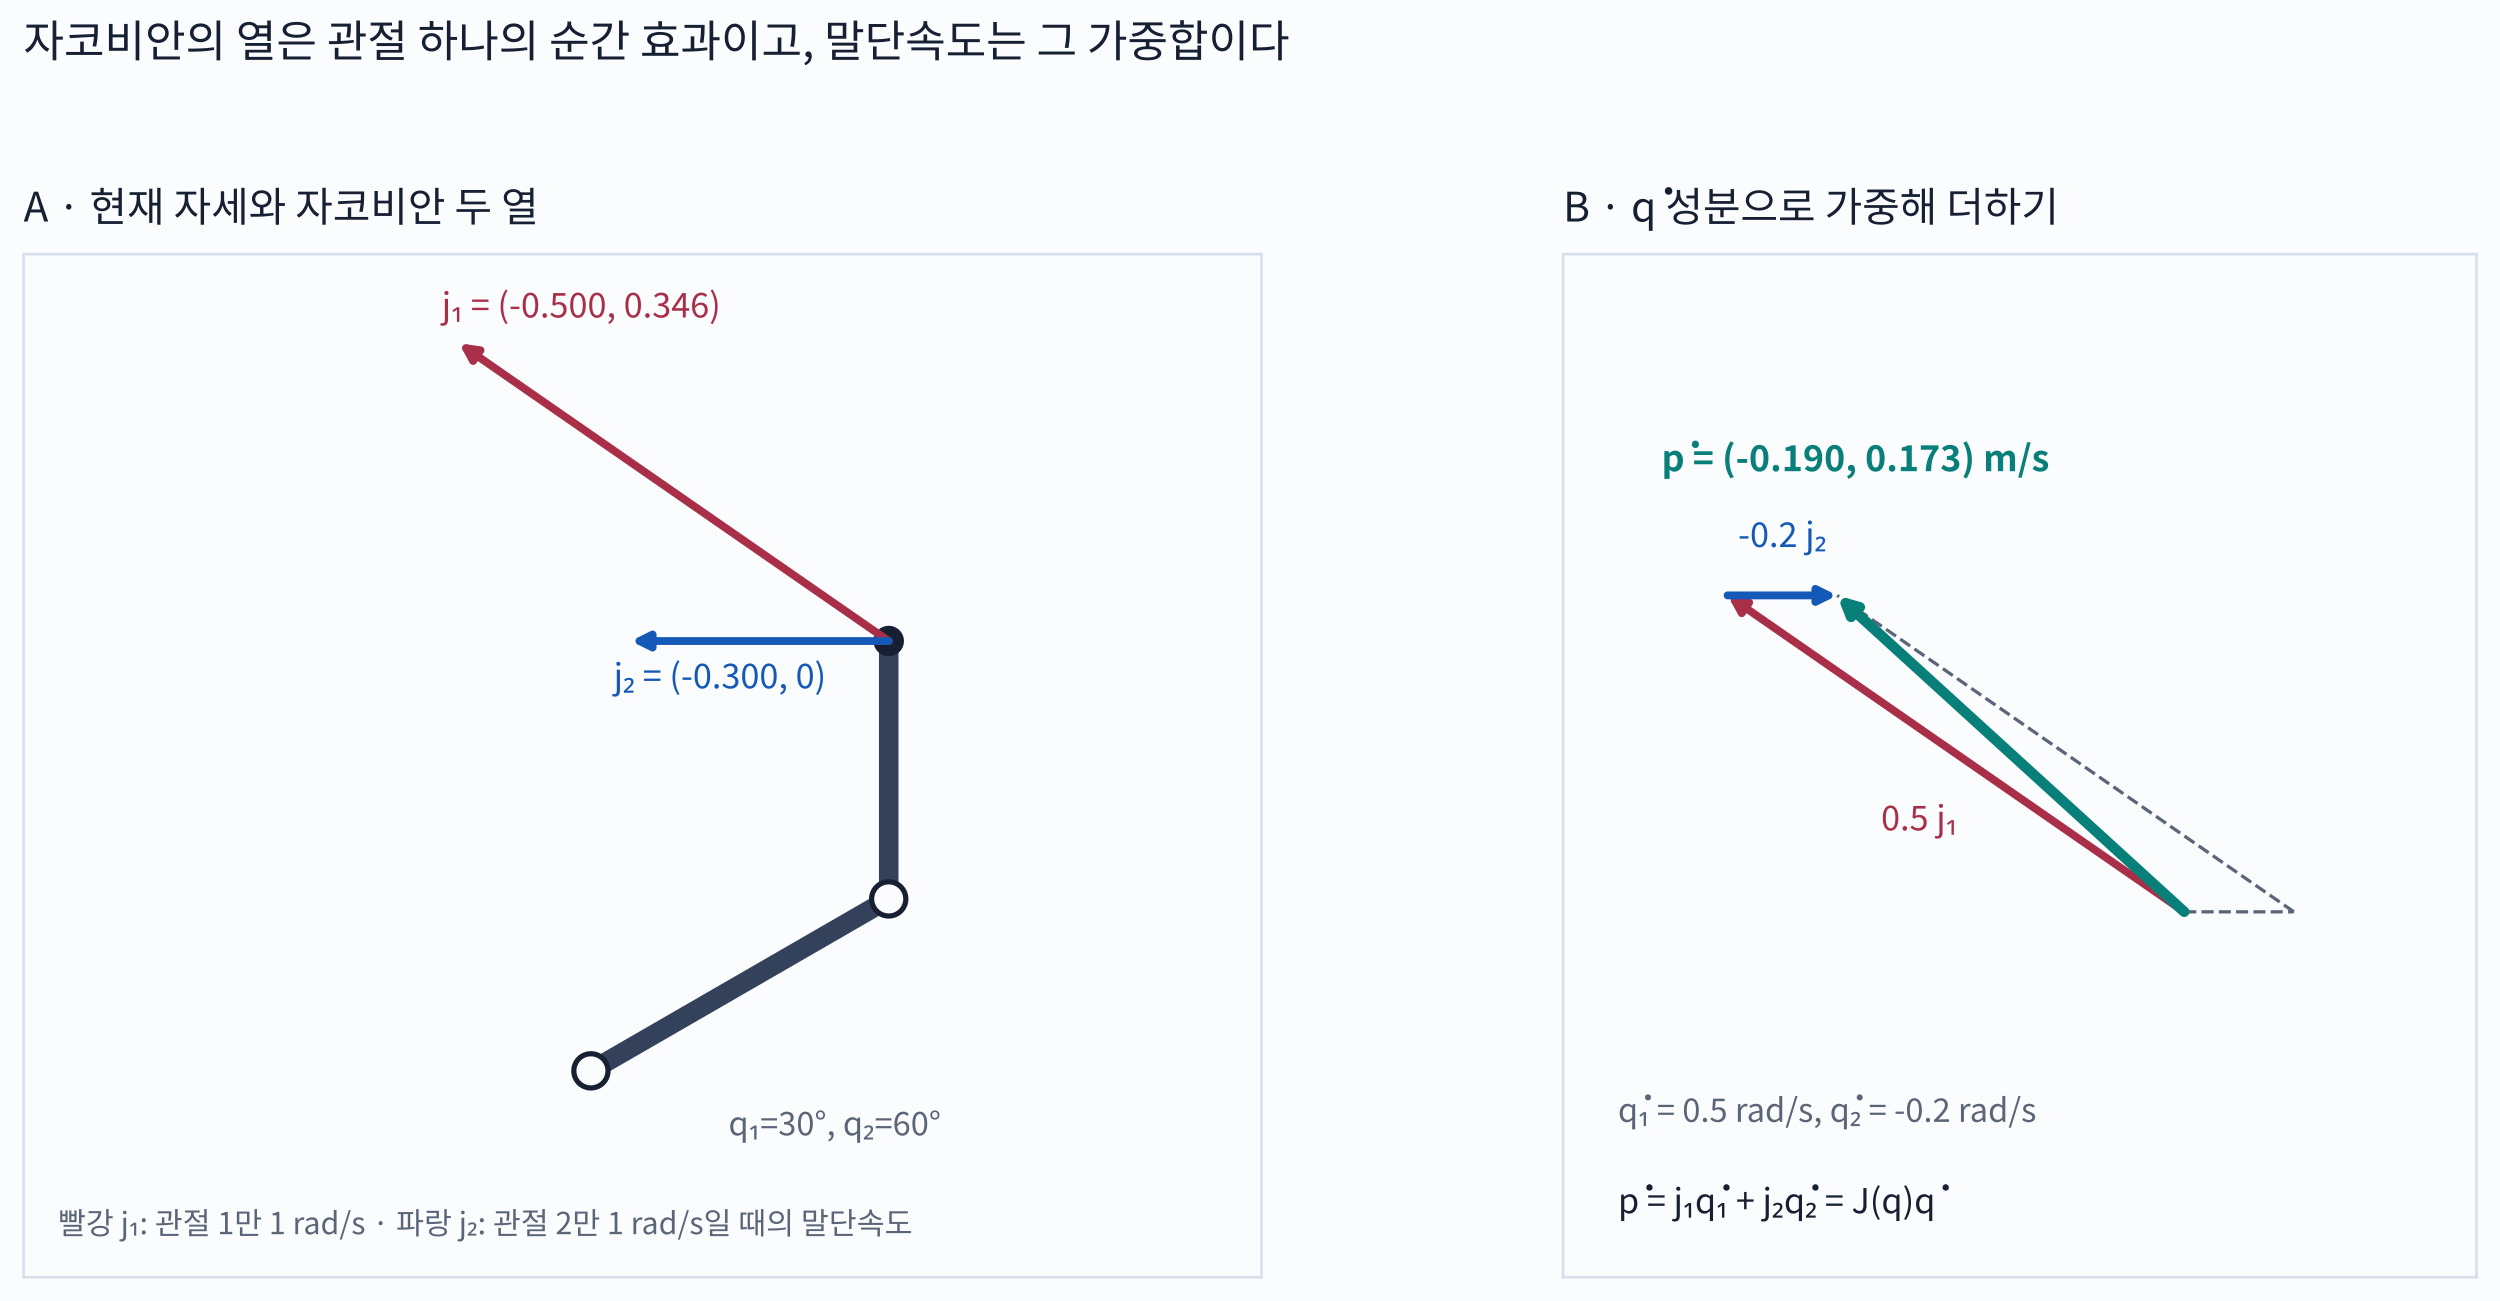
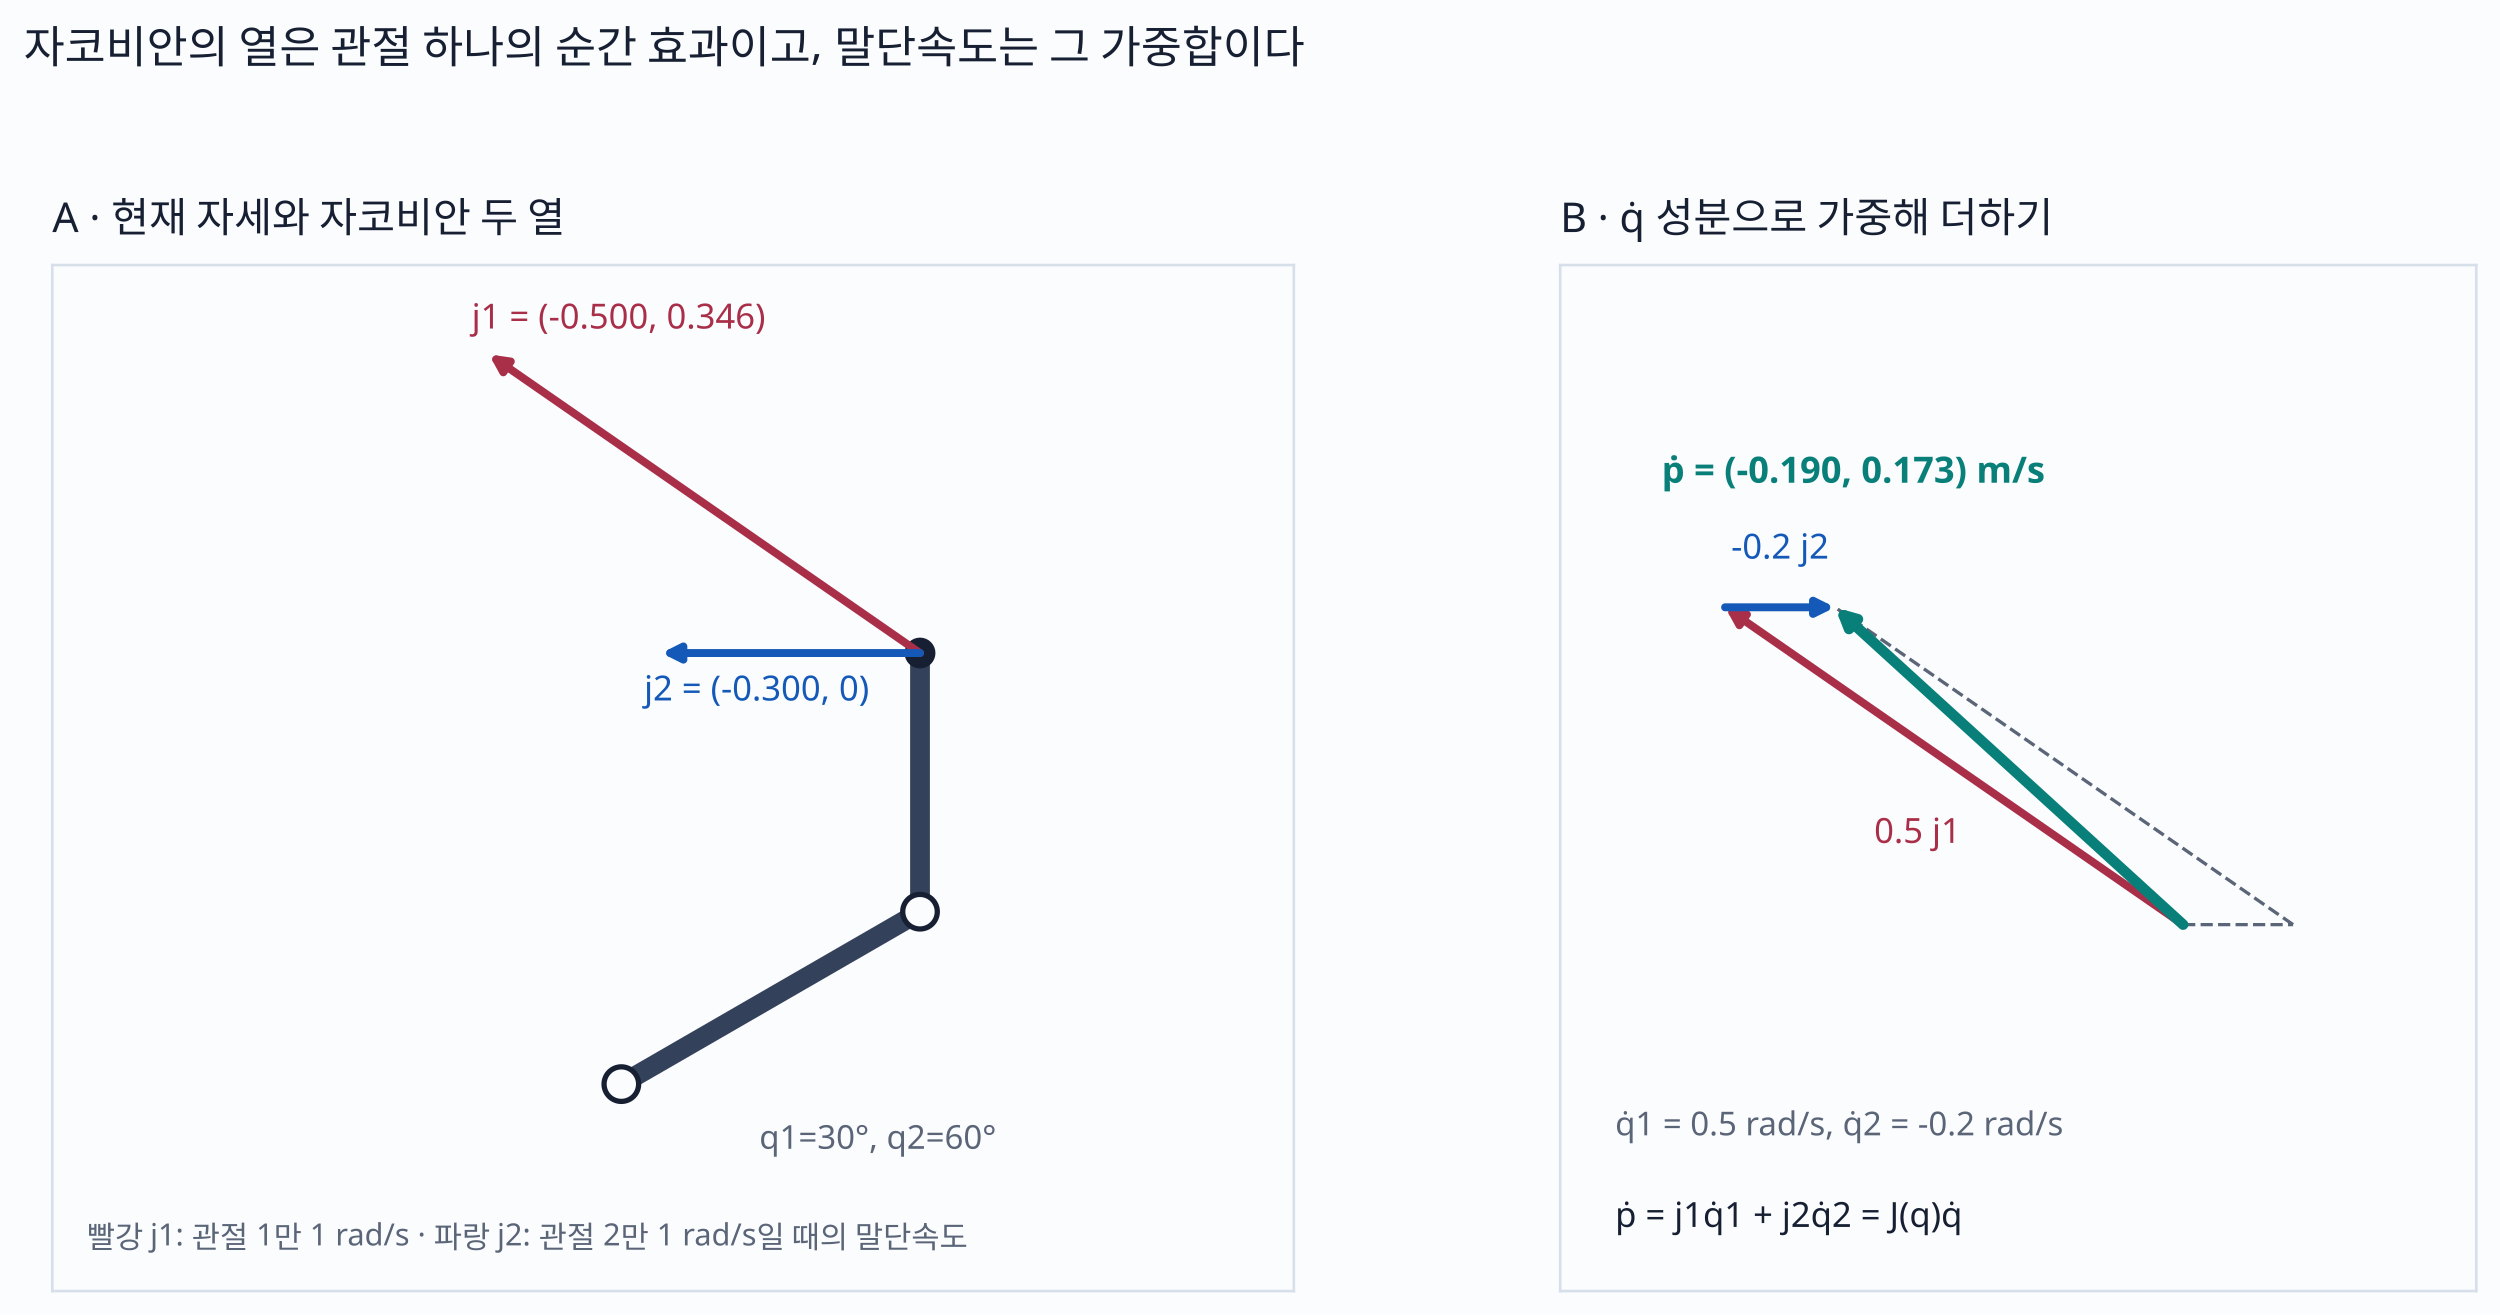
- <svg xmlns="http://www.w3.org/2000/svg" xmlns:xlink="http://www.w3.org/1999/xlink" width="766.422pt" height="398.736pt" viewBox="0 0 766.422 398.736" version="1.1" role="img" aria-labelledby="jacobian-velocity-map-title jacobian-velocity-map-desc">
+ <svg xmlns="http://www.w3.org/2000/svg" xmlns:xlink="http://www.w3.org/1999/xlink" width="758.176pt" height="398.736pt" viewBox="0 0 758.176 398.736" version="1.1" role="img" aria-labelledby="jacobian-velocity-map-title jacobian-velocity-map-desc">
  <defs>
    <style type="text/css">*{stroke-linejoin: round; stroke-linecap: butt}</style>
  </defs>
  <g id="figure_1">
    <g id="patch_1">
-       <path d="M 0 398.736  L 766.422 398.736  L 766.422 0  L 0 0  z " style="fill: #fbfcfe" />
+       <path d="M 0 398.736 L 758.176 398.736 L 758.176 0 L 0 0 z " style="fill: #fbfcfe" />
    </g>
    <g id="axes_1">
      <g id="patch_2">
-         <path d="M 7.227 391.536  L 386.722 391.536  L 386.722 77.925  L 7.227 77.925  z " style="fill: #fbfcfe" />
+         <path d="M 15.863 391.536 L 392.383 391.536 L 392.383 80.384 L 15.863 80.384 z " style="fill: #fbfcfe" />
      </g>
      <g id="matplotlib.axis_1" />
      <g id="matplotlib.axis_2" />
      <g id="line2d_1">
-         <path d="M 181.162 328.287  L 272.455 275.579  " clip-path="url(#pf16416b6a3)" style="fill: none; stroke: #34415a; stroke-width: 6; stroke-linecap: round" />
+         <path d="M 188.435 328.783 L 279.012 276.488 " clip-path="url(#p66b9412767)" style="fill: none; stroke: #34415a; stroke-width: 6; stroke-linecap: round" />
      </g>
      <g id="line2d_2">
-         <path d="M 272.455 275.579  L 272.455 196.517  " clip-path="url(#pf16416b6a3)" style="fill: none; stroke: #34415a; stroke-width: 6; stroke-linecap: round" />
+         <path d="M 279.012 276.488 L 279.012 198.047 " clip-path="url(#p66b9412767)" style="fill: none; stroke: #34415a; stroke-width: 6; stroke-linecap: round" />
      </g>
      <g id="patch_3">
-         <path d="M 7.227 391.536  L 7.227 77.925  " style="fill: none; stroke: #d7dfeb; stroke-width: 0.8; stroke-linejoin: miter; stroke-linecap: square" />
+         <path d="M 15.863 391.536 L 15.863 80.384 " style="fill: none; stroke: #d7dfeb; stroke-width: 0.8; stroke-linejoin: miter; stroke-linecap: square" />
      </g>
      <g id="patch_4">
-         <path d="M 386.722 391.536  L 386.722 77.925  " style="fill: none; stroke: #d7dfeb; stroke-width: 0.8; stroke-linejoin: miter; stroke-linecap: square" />
+         <path d="M 392.383 391.536 L 392.383 80.384 " style="fill: none; stroke: #d7dfeb; stroke-width: 0.8; stroke-linejoin: miter; stroke-linecap: square" />
      </g>
      <g id="patch_5">
-         <path d="M 7.227 391.536  L 386.722 391.536  " style="fill: none; stroke: #d7dfeb; stroke-width: 0.8; stroke-linejoin: miter; stroke-linecap: square" />
+         <path d="M 15.863 391.536 L 392.383 391.536 " style="fill: none; stroke: #d7dfeb; stroke-width: 0.8; stroke-linejoin: miter; stroke-linecap: square" />
      </g>
      <g id="patch_6">
-         <path d="M 7.227 77.925  L 386.722 77.925  " style="fill: none; stroke: #d7dfeb; stroke-width: 0.8; stroke-linejoin: miter; stroke-linecap: square" />
+         <path d="M 15.863 80.384 L 392.383 80.384 " style="fill: none; stroke: #d7dfeb; stroke-width: 0.8; stroke-linejoin: miter; stroke-linecap: square" />
      </g>
      <g id="PathCollection_1">
        <defs>
-           <path id="m11b695b181" d="M 0 5.244  C 1.391 5.244 2.725 4.691 3.708 3.708  C 4.691 2.725 5.244 1.391 5.244 0  C 5.244 -1.391 4.691 -2.725 3.708 -3.708  C 2.725 -4.691 1.391 -5.244 0 -5.244  C -1.391 -5.244 -2.725 -4.691 -3.708 -3.708  C -4.691 -2.725 -5.244 -1.391 -5.244 0  C -5.244 1.391 -4.691 2.725 -3.708 3.708  C -2.725 4.691 -1.391 5.244 0 5.244  z " style="stroke: #172033; stroke-width: 1.6" />
+           <path id="m11b695b181" d="M 0 5.244 C 1.391 5.244 2.725 4.691 3.708 3.708 C 4.691 2.725 5.244 1.391 5.244 0 C 5.244 -1.391 4.691 -2.725 3.708 -3.708 C 2.725 -4.691 1.391 -5.244 0 -5.244 C -1.391 -5.244 -2.725 -4.691 -3.708 -3.708 C -4.691 -2.725 -5.244 -1.391 -5.244 0 C -5.244 1.391 -4.691 2.725 -3.708 3.708 C -2.725 4.691 -1.391 5.244 0 5.244 z " style="stroke: #172033; stroke-width: 1.6" />
        </defs>
-         <g clip-path="url(#pf16416b6a3)">
-           <use xlink:href="#m11b695b181" x="181.162" y="328.287" style="fill: #fbfcfe; stroke: #172033; stroke-width: 1.6" />
+         <g clip-path="url(#p66b9412767)">
+           <use xlink:href="#m11b695b181" x="188.435" y="328.783" style="fill: #fbfcfe; stroke: #172033; stroke-width: 1.6" />
        </g>
      </g>
      <g id="PathCollection_2">
-         <g clip-path="url(#pf16416b6a3)">
-           <use xlink:href="#m11b695b181" x="272.455" y="275.579" style="fill: #fbfcfe; stroke: #172033; stroke-width: 1.6" />
+         <g clip-path="url(#p66b9412767)">
+           <use xlink:href="#m11b695b181" x="279.012" y="276.488" style="fill: #fbfcfe; stroke: #172033; stroke-width: 1.6" />
        </g>
      </g>
      <g id="PathCollection_3">
        <defs>
-           <path id="m3c4117a032" d="M 0 4.183  C 1.109 4.183 2.174 3.743 2.958 2.958  C 3.743 2.174 4.183 1.109 4.183 0  C 4.183 -1.109 3.743 -2.174 2.958 -2.958  C 2.174 -3.743 1.109 -4.183 0 -4.183  C -1.109 -4.183 -2.174 -3.743 -2.958 -2.958  C -3.743 -2.174 -4.183 -1.109 -4.183 0  C -4.183 1.109 -3.743 2.174 -2.958 2.958  C -2.174 3.743 -1.109 4.183 0 4.183  z " style="stroke: #172033" />
+           <path id="m3c4117a032" d="M 0 4.183 C 1.109 4.183 2.174 3.743 2.958 2.958 C 3.743 2.174 4.183 1.109 4.183 0 C 4.183 -1.109 3.743 -2.174 2.958 -2.958 C 2.174 -3.743 1.109 -4.183 0 -4.183 C -1.109 -4.183 -2.174 -3.743 -2.958 -2.958 C -3.743 -2.174 -4.183 -1.109 -4.183 0 C -4.183 1.109 -3.743 2.174 -2.958 2.958 C -2.174 3.743 -1.109 4.183 0 4.183 z " style="stroke: #172033" />
        </defs>
-         <g clip-path="url(#pf16416b6a3)">
-           <use xlink:href="#m3c4117a032" x="272.455" y="196.517" style="fill: #172033; stroke: #172033" />
+         <g clip-path="url(#p66b9412767)">
+           <use xlink:href="#m3c4117a032" x="279.012" y="198.047" style="fill: #172033; stroke: #172033" />
        </g>
      </g>
      <g id="text_1">
-         <text style="font-size: 10.5px; font-family: 'Noto Sans CJK KR'; text-anchor: start; fill: #a92f49" x="135.415" y="97.319" transform="rotate(-0 135.4147 97.31883)">j₁ = (-0.500, 0.346)</text>
+         <text style="font-size: 10.5px; font-family: 'Atlas Sans KR'; text-anchor: start; fill: #a92f49" x="143.046" y="99.626" transform="rotate(-0 143.0461 99.62594)">j1 = (-0.500, 0.346)</text>
      </g>
      <g id="text_2">
-         <text style="font-size: 10.5px; font-family: 'Noto Sans CJK KR'; text-anchor: start; fill: #1459b8" x="188.122" y="211.012" transform="rotate(-0 188.1224 211.0121)">j₂ = (-0.300, 0)</text>
+         <text style="font-size: 10.5px; font-family: 'Atlas Sans KR'; text-anchor: start; fill: #1459b8" x="195.34" y="212.428" transform="rotate(-0 195.3405 212.4276)">j2 = (-0.300, 0)</text>
      </g>
      <g id="text_3">
-         <text style="font-size: 10px; font-family: 'Noto Sans CJK KR'; text-anchor: start; fill: #5b6578" x="223.328" y="348.052" transform="rotate(-0 223.3285 348.0521)">q₁=30°, q₂=60°</text>
+         <text style="font-size: 10px; font-family: 'Atlas Sans KR'; text-anchor: start; fill: #5b6578" x="230.27" y="348.393" transform="rotate(-0 230.2705 348.3931)">q1=30°, q2=60°</text>
      </g>
      <g id="text_4">
-         <text style="font-size: 9.3px; font-family: 'Noto Sans CJK KR'; text-anchor: start; fill: #5b6578" x="17.768" y="378.359" transform="rotate(-0 17.76839 378.3591)">빨강 j₁: 관절 1만 1 rad/s · 파랑 j₂: 관절 2만 1 rad/s일 때의 말단속도</text>
+         <text style="font-size: 9.3px; font-family: 'Atlas Sans KR'; text-anchor: start; fill: #5b6578" x="26.322" y="378.462" transform="rotate(-0 26.32227 378.4624)">빨강 j1: 관절 1만 1 rad/s · 파랑 j2: 관절 2만 1 rad/s일 때의 말단속도</text>
      </g>
      <g id="text_5">
-         <text style="font-size: 12.5px; font-family: 'Noto Sans CJK KR'; text-anchor: start; fill: #172033" x="7.227" y="67.925" transform="rotate(-0 7.226847 67.92507)">A · 현재 자세와 자코비안 두 열</text>
+         <text style="font-size: 12.5px; font-family: 'Atlas Sans KR'; text-anchor: start; fill: #172033" x="15.863" y="70.384" transform="rotate(-0 15.86339 70.38425)">A · 현재 자세와 자코비안 두 열</text>
      </g>
      <g id="patch_7">
-         <path d="M 272.455 196.517  Q 206.57 150.871 142.891 106.753  " style="fill: none; stroke: #a92f49; stroke-width: 2.4; stroke-linecap: round" />
-         <path d="M 145.04 110.675  L 142.891 106.753  L 147.318 107.387  z " style="fill: #a92f49; stroke: #a92f49; stroke-width: 2.4; stroke-linecap: round" />
+         <path d="M 279.012 198.047 Q 213.644 152.758 150.481 108.998 " style="fill: none; stroke: #a92f49; stroke-width: 2.4; stroke-linecap: round" />
+         <path d="M 152.63 112.92 L 150.481 108.998 L 154.908 109.632 z " style="fill: #a92f49; stroke: #a92f49; stroke-width: 2.4; stroke-linecap: round" />
      </g>
      <g id="patch_8">
-         <path d="M 272.455 196.517  Q 232.924 196.517 196.076 196.517  " style="fill: none; stroke: #1459b8; stroke-width: 2.4; stroke-linecap: round" />
-         <path d="M 200.076 198.517  L 196.076 196.517  L 200.076 194.517  z " style="fill: #1459b8; stroke: #1459b8; stroke-width: 2.4; stroke-linecap: round" />
+         <path d="M 279.012 198.047 Q 239.791 198.047 203.253 198.047 " style="fill: none; stroke: #1459b8; stroke-width: 2.4; stroke-linecap: round" />
+         <path d="M 207.253 200.047 L 203.253 198.047 L 207.253 196.047 z " style="fill: #1459b8; stroke: #1459b8; stroke-width: 2.4; stroke-linecap: round" />
      </g>
    </g>
    <g id="axes_2">
      <g id="patch_9">
-         <path d="M 479.212 391.536  L 759.222 391.536  L 759.222 77.925  L 479.212 77.925  z " style="fill: #fbfcfe" />
+         <path d="M 473.162 391.536 L 750.976 391.536 L 750.976 80.384 L 473.162 80.384 z " style="fill: #fbfcfe" />
      </g>
      <g id="line2d_3">
-         <path d="M 703.22 279.532  L 563.215 182.534  " clip-path="url(#pcec07eea74)" style="fill: none; stroke-dasharray: 3.7,1.6; stroke-dashoffset: 0; stroke: #5b6578" />
+         <path d="M 695.413 280.41 L 556.506 184.173 " clip-path="url(#p8a84aa7c72)" style="fill: none; stroke-dasharray: 3.7,1.6; stroke-dashoffset: 0; stroke: #5b6578" />
      </g>
      <g id="line2d_4">
-         <path d="M 669.619 279.532  L 703.22 279.532  " clip-path="url(#pcec07eea74)" style="fill: none; stroke-dasharray: 3.7,1.6; stroke-dashoffset: 0; stroke: #5b6578" />
+         <path d="M 662.075 280.41 L 695.413 280.41 " clip-path="url(#p8a84aa7c72)" style="fill: none; stroke-dasharray: 3.7,1.6; stroke-dashoffset: 0; stroke: #5b6578" />
      </g>
      <g id="matplotlib.axis_3" />
      <g id="matplotlib.axis_4" />
      <g id="patch_10">
-         <path d="M 479.212 391.536  L 479.212 77.925  " style="fill: none; stroke: #d7dfeb; stroke-width: 0.8; stroke-linejoin: miter; stroke-linecap: square" />
+         <path d="M 473.162 391.536 L 473.162 80.384 " style="fill: none; stroke: #d7dfeb; stroke-width: 0.8; stroke-linejoin: miter; stroke-linecap: square" />
      </g>
      <g id="patch_11">
-         <path d="M 759.222 391.536  L 759.222 77.925  " style="fill: none; stroke: #d7dfeb; stroke-width: 0.8; stroke-linejoin: miter; stroke-linecap: square" />
+         <path d="M 750.976 391.536 L 750.976 80.384 " style="fill: none; stroke: #d7dfeb; stroke-width: 0.8; stroke-linejoin: miter; stroke-linecap: square" />
      </g>
      <g id="patch_12">
-         <path d="M 479.212 391.536  L 759.222 391.536  " style="fill: none; stroke: #d7dfeb; stroke-width: 0.8; stroke-linejoin: miter; stroke-linecap: square" />
+         <path d="M 473.162 391.536 L 750.976 391.536 " style="fill: none; stroke: #d7dfeb; stroke-width: 0.8; stroke-linejoin: miter; stroke-linecap: square" />
      </g>
      <g id="patch_13">
-         <path d="M 479.212 77.925  L 759.222 77.925  " style="fill: none; stroke: #d7dfeb; stroke-width: 0.8; stroke-linejoin: miter; stroke-linecap: square" />
+         <path d="M 473.162 80.384 L 750.976 80.384 " style="fill: none; stroke: #d7dfeb; stroke-width: 0.8; stroke-linejoin: miter; stroke-linecap: square" />
      </g>
      <g id="text_6">
-         <text style="font-size: 10.5px; font-family: 'Noto Sans CJK KR'; text-anchor: middle; fill: #a92f49" x="588.416" y="254.554" transform="rotate(-0 588.4163 254.5538)">0.5 j₁</text>
+         <text style="font-size: 10.5px; font-family: 'Atlas Sans KR'; text-anchor: middle; fill: #a92f49" x="581.509" y="255.628" transform="rotate(-0 581.5092 255.6279)">0.5 j1</text>
      </g>
      <g id="text_7">
-         <text style="font-size: 10.5px; font-family: 'Noto Sans CJK KR'; text-anchor: middle; fill: #1459b8" x="546.415" y="167.691" transform="rotate(-0 546.4148 167.691)">-0.2 j₂</text>
+         <text style="font-size: 10.5px; font-family: 'Atlas Sans KR'; text-anchor: middle; fill: #1459b8" x="539.837" y="169.408" transform="rotate(-0 539.8371 169.4076)">-0.2 j2</text>
      </g>
      <g id="text_8">
-         <text style="font-weight: 700; font-size: 11px; font-family: 'Noto Sans CJK KR'; text-anchor: middle; fill: #087f78" x="568.816" y="144.453" transform="rotate(-0 568.8156 144.4525)">ṗ = (-0.190, 0.173) m/s</text>
+         <text style="font-weight: 700; font-size: 11px; font-family: 'Atlas Sans KR'; text-anchor: middle; fill: #087f78" x="562.062" y="146.39" transform="rotate(-0 562.0622 146.39)">ṗ = (-0.190, 0.173) m/s</text>
      </g>
      <g id="text_9">
-         <text style="font-size: 10px; font-family: 'Noto Sans CJK KR'; text-anchor: start; fill: #5b6578" x="496.013" y="343.934" transform="rotate(-0 496.0131 343.9343)">q̇₁ = 0.5 rad/s,  q̇₂ = -0.2 rad/s</text>
+         <text style="font-size: 10px; font-family: 'Atlas Sans KR'; text-anchor: start; fill: #5b6578" x="489.831" y="344.308" transform="rotate(-0 489.8305 344.3076)">q̇1 = 0.5 rad/s,  q̇2 = -0.2 rad/s</text>
      </g>
      <g id="text_10">
-         <text style="font-size: 10.5px; font-family: 'Noto Sans CJK KR'; text-anchor: start; fill: #172033" x="496.013" y="371.935" transform="rotate(-0 496.0131 371.9353)">ṗ = j₁q̇₁ + j₂q̇₂ = J(q)q̇</text>
+         <text style="font-size: 10.5px; font-family: 'Atlas Sans KR'; text-anchor: start; fill: #172033" x="489.831" y="372.089" transform="rotate(-0 489.8305 372.089)">ṗ = j1q̇1 + j2q̇2 = J(q)q̇</text>
      </g>
      <g id="text_11">
-         <text style="font-size: 12.5px; font-family: 'Noto Sans CJK KR'; text-anchor: start; fill: #172033" x="479.212" y="67.925" transform="rotate(-0 479.2125 67.92507)">B · q̇ 성분으로 가중해 더하기</text>
+         <text style="font-size: 12.5px; font-family: 'Atlas Sans KR'; text-anchor: start; fill: #172033" x="473.162" y="70.384" transform="rotate(-0 473.1617 70.38425)">B · q̇ 성분으로 가중해 더하기</text>
      </g>
      <g id="patch_14">
-         <path d="M 669.619 279.532  Q 599.617 231.033 531.82 184.062  " style="fill: none; stroke: #a92f49; stroke-width: 2.4; stroke-linecap: round" />
-         <path d="M 533.969 187.984  L 531.82 184.062  L 536.247 184.696  z " style="fill: #a92f49; stroke: #a92f49; stroke-width: 2.4; stroke-linecap: round" />
+         <path d="M 662.075 280.41 Q 592.622 232.292 525.374 185.701 " style="fill: none; stroke: #a92f49; stroke-width: 2.4; stroke-linecap: round" />
+         <path d="M 527.523 189.623 L 525.374 185.701 L 529.801 186.335 z " style="fill: #a92f49; stroke: #a92f49; stroke-width: 2.4; stroke-linecap: round" />
      </g>
      <g id="patch_15">
-         <path d="M 529.614 182.534  Q 546.415 182.534 560.532 182.534  " style="fill: none; stroke: #1459b8; stroke-width: 2.4; stroke-linecap: round" />
-         <path d="M 556.532 180.534  L 560.532 182.534  L 556.532 184.534  z " style="fill: #1459b8; stroke: #1459b8; stroke-width: 2.4; stroke-linecap: round" />
+         <path d="M 523.168 184.173 Q 539.837 184.173 553.823 184.173 " style="fill: none; stroke: #1459b8; stroke-width: 2.4; stroke-linecap: round" />
+         <path d="M 549.823 182.173 L 553.823 184.173 L 549.823 186.173 z " style="fill: #1459b8; stroke: #1459b8; stroke-width: 2.4; stroke-linecap: round" />
      </g>
      <g id="patch_16">
-         <path d="M 669.619 279.532  Q 616.417 231.033 565.859 184.944  " style="fill: none; stroke: #087f78; stroke-width: 3.2; stroke-linecap: round" />
-         <path d="M 567.468 189.117  L 565.859 184.944  L 570.163 186.161  z " style="fill: #087f78; stroke: #087f78; stroke-width: 3.2; stroke-linecap: round" />
+         <path d="M 662.075 280.41 Q 609.291 232.292 559.15 186.583 " style="fill: none; stroke: #087f78; stroke-width: 3.2; stroke-linecap: round" />
+         <path d="M 560.759 190.756 L 559.15 186.583 L 563.453 187.8 z " style="fill: #087f78; stroke: #087f78; stroke-width: 3.2; stroke-linecap: round" />
      </g>
    </g>
    <g id="text_12">
-       <text style="font-size: 13.5px; font-family: 'Noto Sans CJK KR'; text-anchor: start; fill: #172033" x="7.2" y="17.457" transform="rotate(-0 7.2 17.45684)">자코비안의 열은 관절 하나의 순간 효과이고, 말단속도는 그 가중합이다</text>
+       <text style="font-size: 13.5px; font-family: 'Atlas Sans KR'; text-anchor: start; fill: #172033" x="7.2" y="19.08" transform="rotate(-0 7.2 19.08)">자코비안의 열은 관절 하나의 순간 효과이고, 말단속도는 그 가중합이다</text>
    </g>
  </g>
  <defs>
-     <clipPath id="pf16416b6a3">
-       <rect x="7.227" y="77.925" width="379.496" height="313.611" />
+     <clipPath id="p66b9412767">
+       <rect x="15.863" y="80.384" width="376.52" height="311.152" />
    </clipPath>
-     <clipPath id="pcec07eea74">
-       <rect x="479.212" y="77.925" width="280.01" height="313.611" />
+     <clipPath id="p8a84aa7c72">
+       <rect x="473.162" y="80.384" width="277.814" height="311.152" />
    </clipPath>
  </defs>
</svg>
